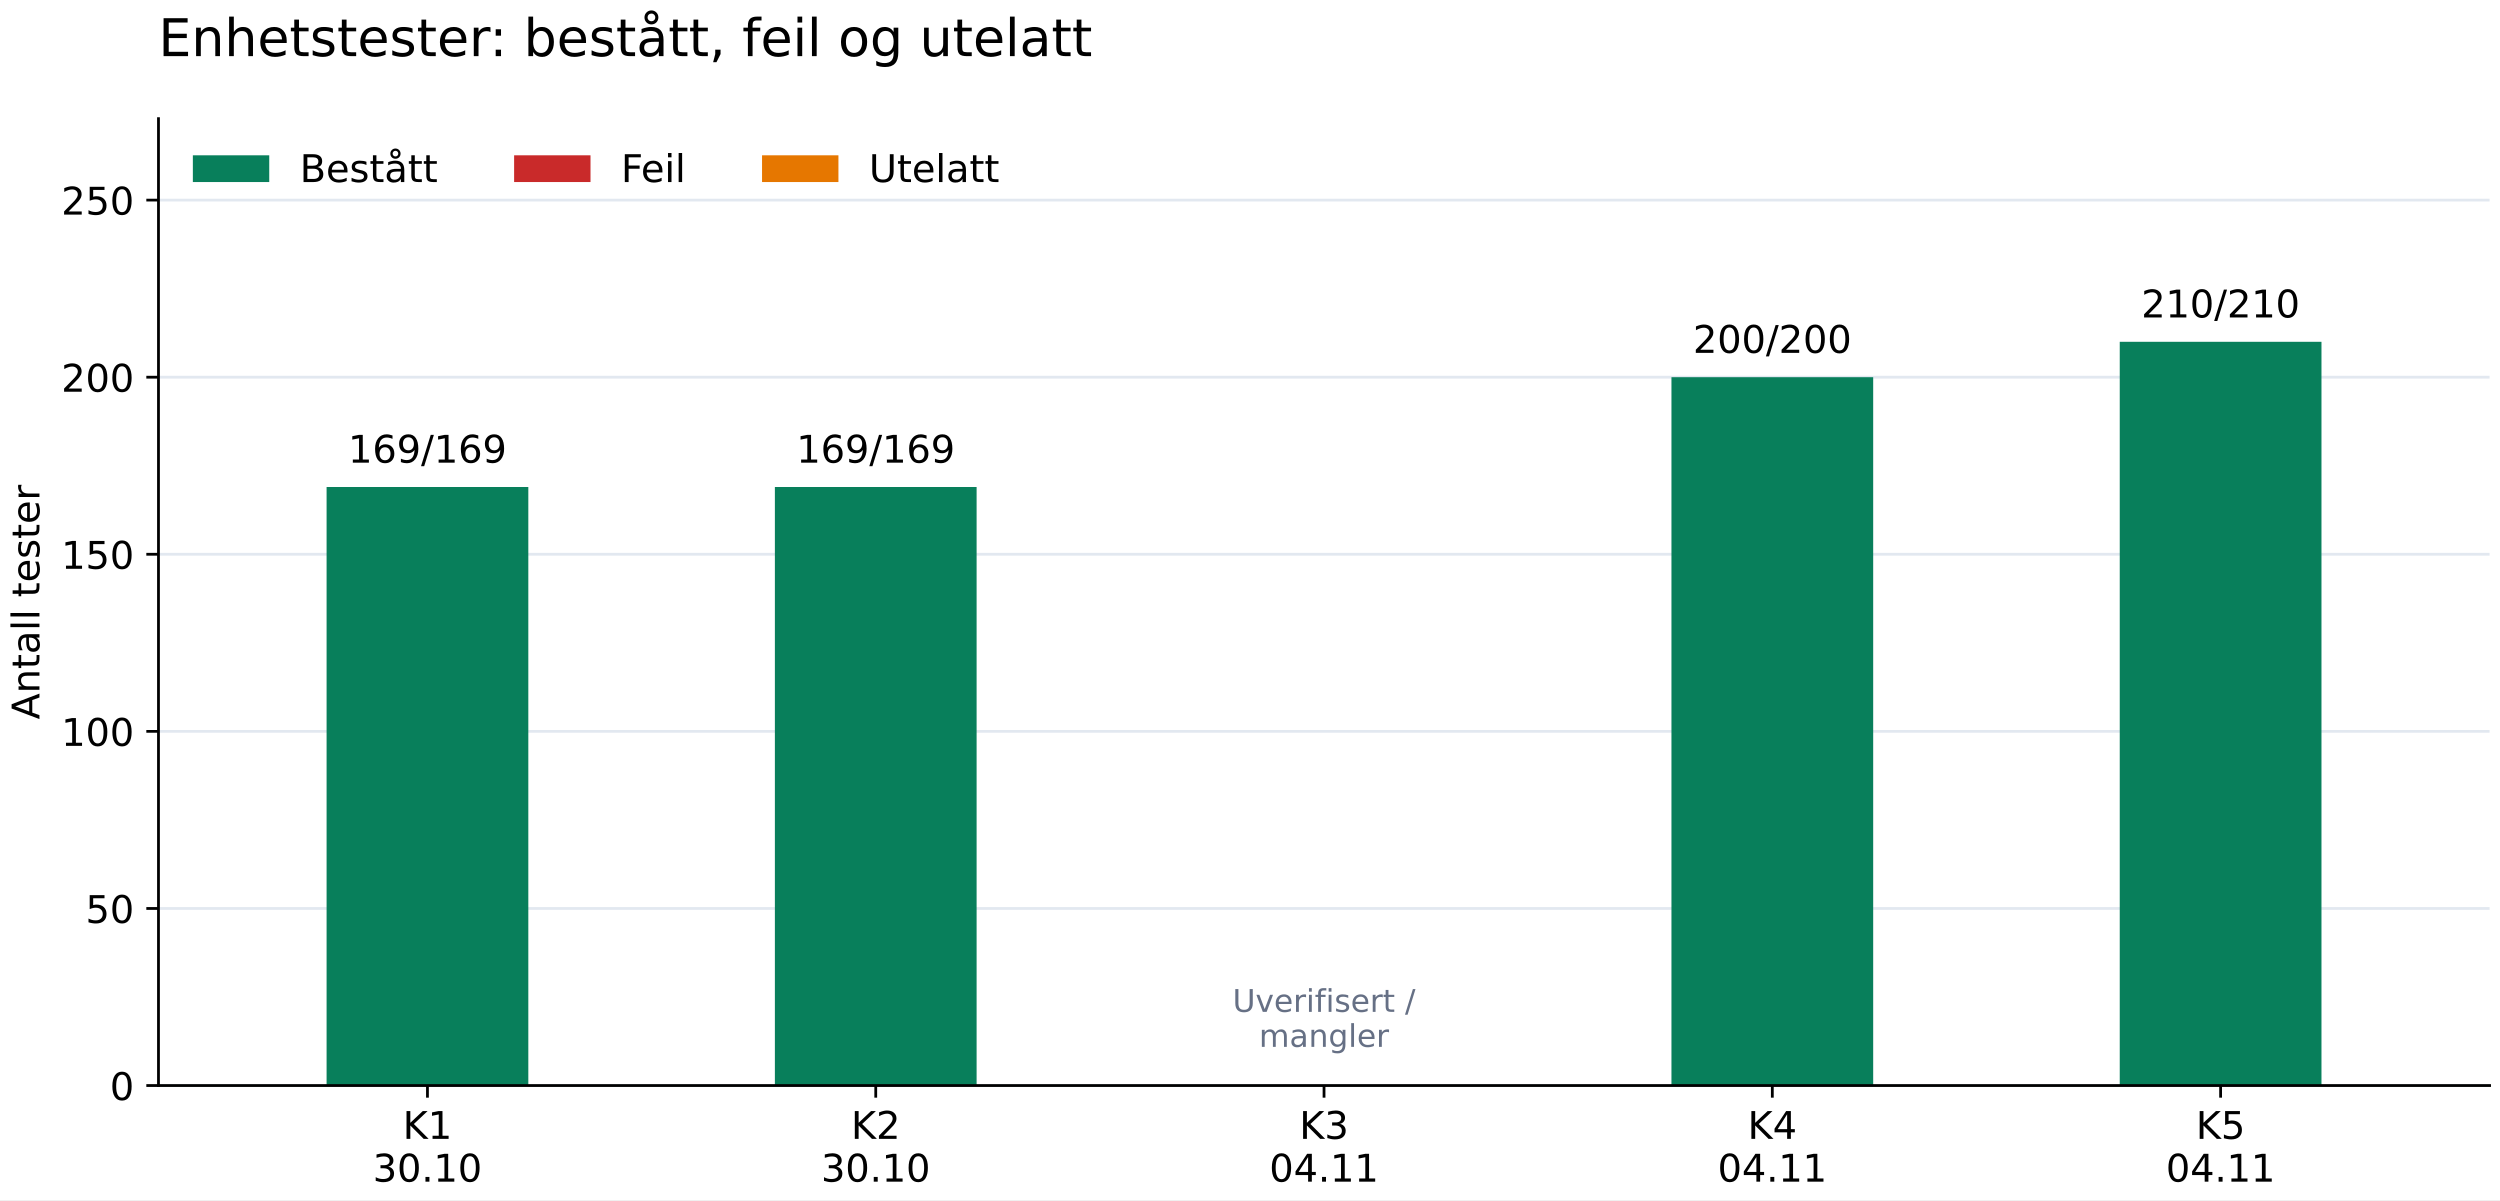
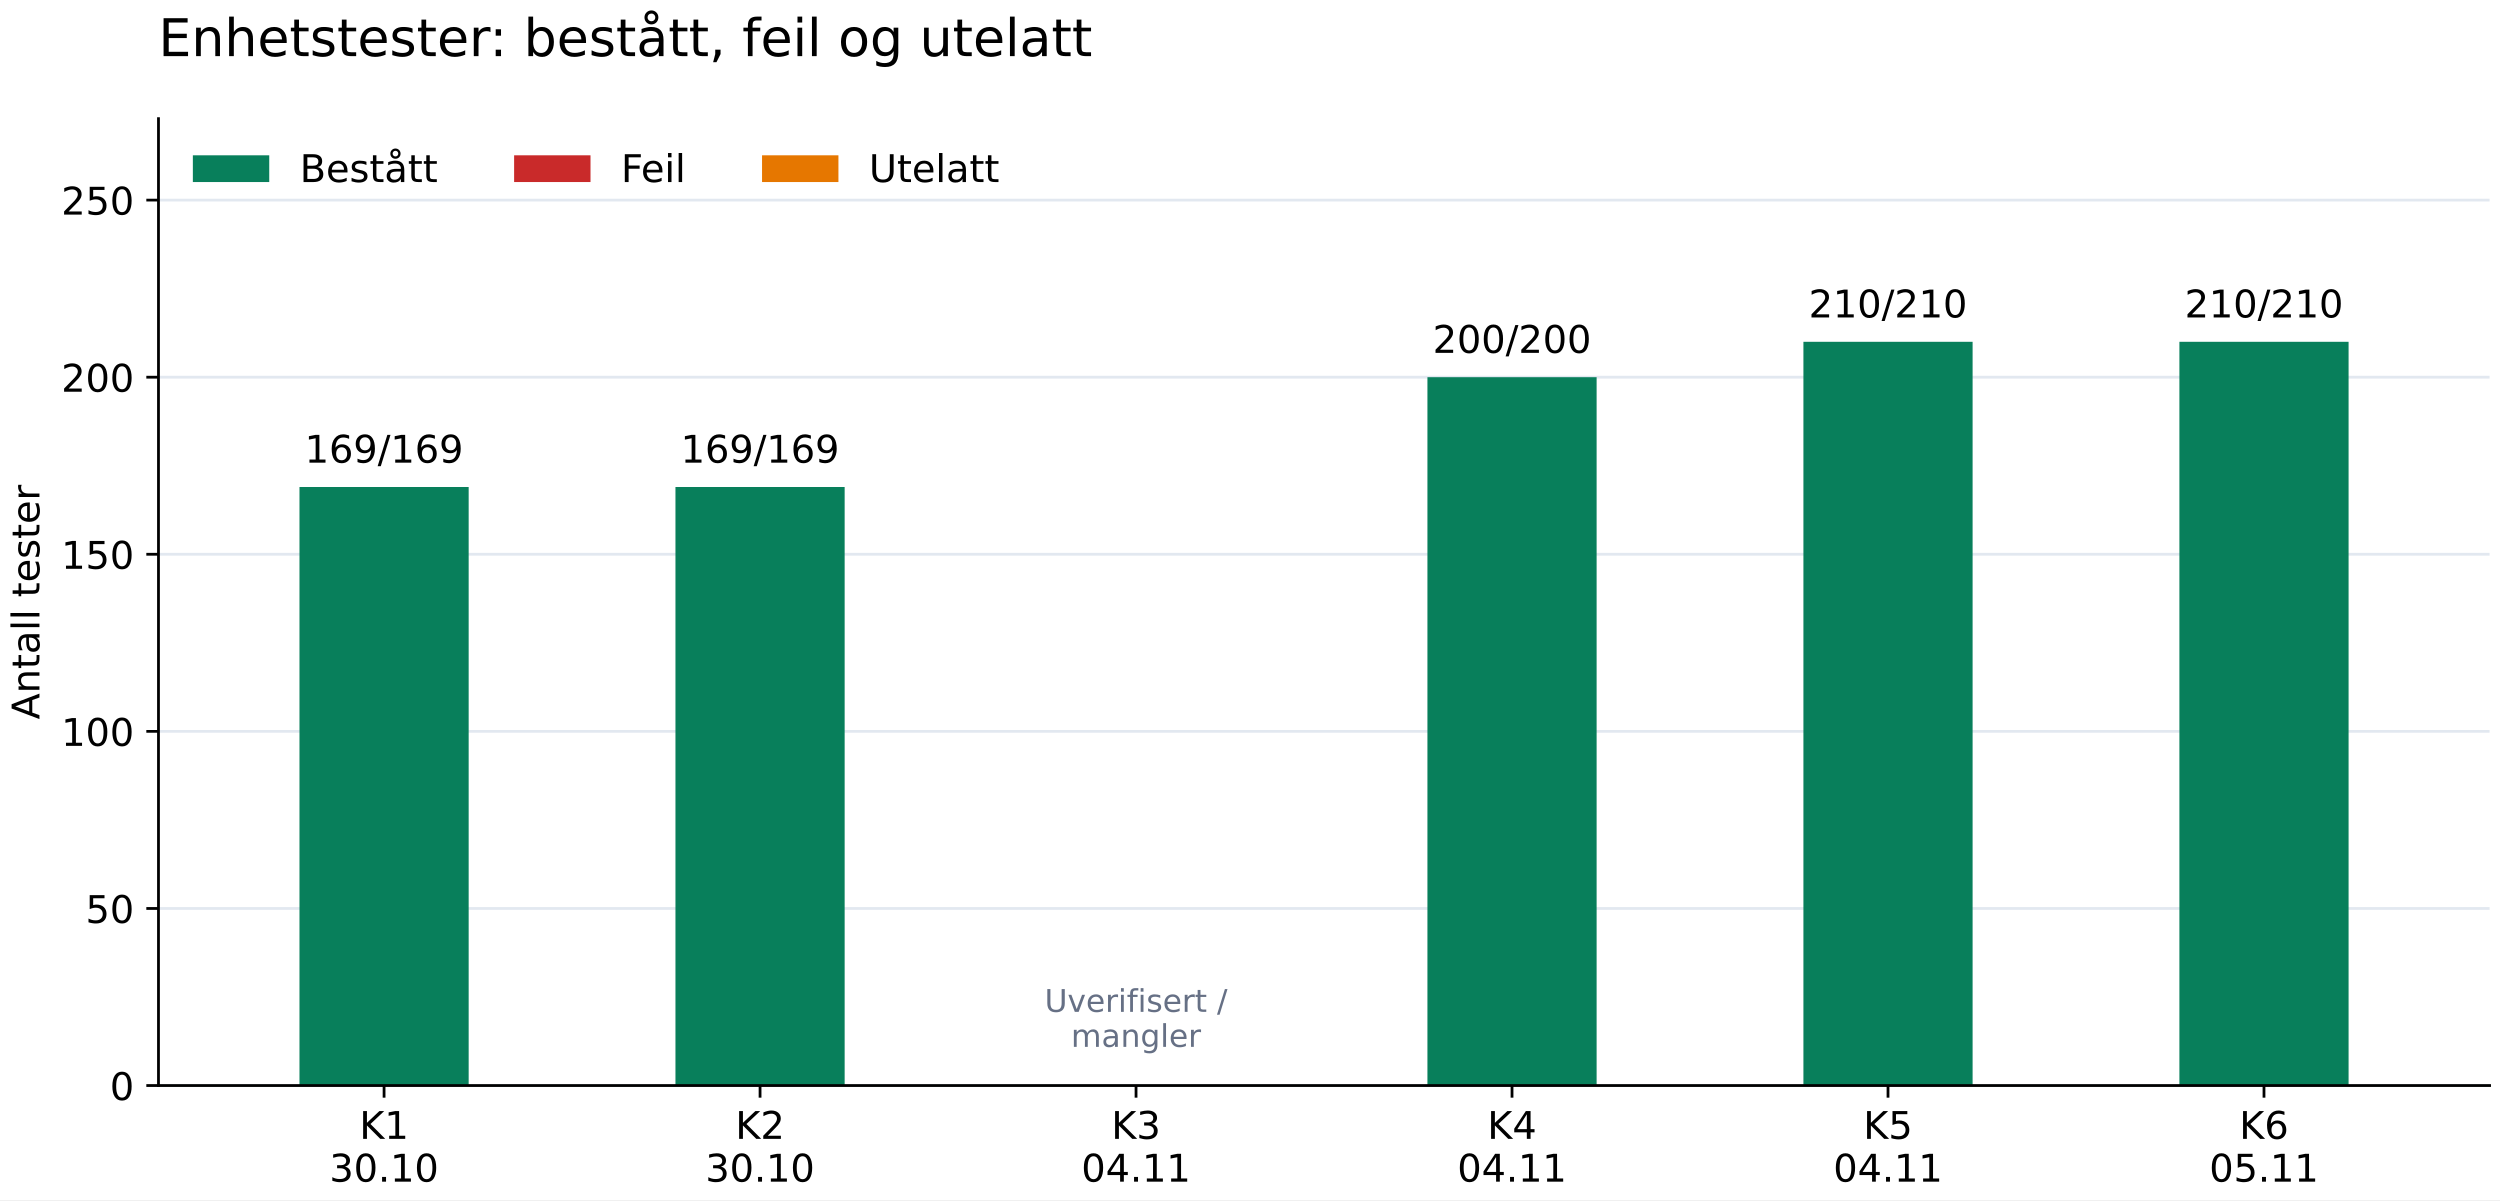
<svg xmlns="http://www.w3.org/2000/svg" xmlns:xlink="http://www.w3.org/1999/xlink" width="720pt" height="345.6pt" viewBox="0 0 720 345.6" version="1.1">
  <defs>
    <style type="text/css">*{stroke-linejoin: round; stroke-linecap: butt}</style>
  </defs>
  <g id="figure_1">
    <g id="patch_1">
      <path d="M 0 345.6  L 720 345.6  L 720 0  L 0 0  z " style="fill: #ffffff" />
    </g>
    <g id="axes_1">
      <g id="patch_2">
        <path d="M 45.642 312.636  L 717 312.636  L 717 34.17  L 45.642 34.17  z " style="fill: #ffffff" />
      </g>
      <g id="matplotlib.axis_1">
        <g id="xtick_1">
          <g id="line2d_1">
            <defs>
              <path id="m3a9fe52da0" d="M 0 0  L 0 3.5  " style="stroke: #000000; stroke-width: 0.8" />
            </defs>
            <g>
-               <use xlink:href="#m3a9fe52da0" x="123.107" y="312.636" style="stroke: #000000; stroke-width: 0.8" />
+               <use xlink:href="#m3a9fe52da0" x="110.612" y="312.636" style="stroke: #000000; stroke-width: 0.8" />
            </g>
          </g>
          <g id="text_1">
-             <text style="font-size: 11px; font-family: 'DejaVu Sans'" transform="translate(116.0006 327.9945)">K1</text>
-             <text style="font-size: 11px; font-family: 'DejaVu Sans'" transform="translate(107.3613 340.3121)">30.10</text>
+             <text style="font-size: 11px; font-family: 'DejaVu Sans'" transform="translate(103.5063 327.9945)">K1</text>
+             <text style="font-size: 11px; font-family: 'DejaVu Sans'" transform="translate(94.86702 340.3121)">30.10</text>
          </g>
        </g>
        <g id="xtick_2">
          <g id="line2d_2">
            <g>
-               <use xlink:href="#m3a9fe52da0" x="252.214" y="312.636" style="stroke: #000000; stroke-width: 0.8" />
+               <use xlink:href="#m3a9fe52da0" x="218.896" y="312.636" style="stroke: #000000; stroke-width: 0.8" />
            </g>
          </g>
          <g id="text_2">
-             <text style="font-size: 11px; font-family: 'DejaVu Sans'" transform="translate(245.1077 327.9945)">K2</text>
-             <text style="font-size: 11px; font-family: 'DejaVu Sans'" transform="translate(236.4684 340.3121)">30.10</text>
+             <text style="font-size: 11px; font-family: 'DejaVu Sans'" transform="translate(211.7898 327.9945)">K2</text>
+             <text style="font-size: 11px; font-family: 'DejaVu Sans'" transform="translate(203.1505 340.3121)">30.10</text>
          </g>
        </g>
        <g id="xtick_3">
          <g id="line2d_3">
            <g>
-               <use xlink:href="#m3a9fe52da0" x="381.321" y="312.636" style="stroke: #000000; stroke-width: 0.8" />
+               <use xlink:href="#m3a9fe52da0" x="327.179" y="312.636" style="stroke: #000000; stroke-width: 0.8" />
            </g>
          </g>
          <g id="text_3">
-             <text style="font-size: 11px; font-family: 'DejaVu Sans'" transform="translate(374.2149 327.9945)">K3</text>
-             <text style="font-size: 11px; font-family: 'DejaVu Sans'" transform="translate(365.5756 340.3121)">04.11</text>
+             <text style="font-size: 11px; font-family: 'DejaVu Sans'" transform="translate(320.0732 327.9945)">K3</text>
+             <text style="font-size: 11px; font-family: 'DejaVu Sans'" transform="translate(311.4339 340.3121)">04.11</text>
          </g>
        </g>
        <g id="xtick_4">
          <g id="line2d_4">
            <g>
-               <use xlink:href="#m3a9fe52da0" x="510.428" y="312.636" style="stroke: #000000; stroke-width: 0.8" />
+               <use xlink:href="#m3a9fe52da0" x="435.463" y="312.636" style="stroke: #000000; stroke-width: 0.8" />
            </g>
          </g>
          <g id="text_4">
-             <text style="font-size: 11px; font-family: 'DejaVu Sans'" transform="translate(503.3221 327.9945)">K4</text>
-             <text style="font-size: 11px; font-family: 'DejaVu Sans'" transform="translate(494.6828 340.3121)">04.11</text>
+             <text style="font-size: 11px; font-family: 'DejaVu Sans'" transform="translate(428.3566 327.9945)">K4</text>
+             <text style="font-size: 11px; font-family: 'DejaVu Sans'" transform="translate(419.7173 340.3121)">04.11</text>
          </g>
        </g>
        <g id="xtick_5">
          <g id="line2d_5">
            <g>
-               <use xlink:href="#m3a9fe52da0" x="639.535" y="312.636" style="stroke: #000000; stroke-width: 0.8" />
+               <use xlink:href="#m3a9fe52da0" x="543.746" y="312.636" style="stroke: #000000; stroke-width: 0.8" />
            </g>
          </g>
          <g id="text_5">
-             <text style="font-size: 11px; font-family: 'DejaVu Sans'" transform="translate(632.4293 327.9945)">K5</text>
-             <text style="font-size: 11px; font-family: 'DejaVu Sans'" transform="translate(623.79 340.3121)">04.11</text>
+             <text style="font-size: 11px; font-family: 'DejaVu Sans'" transform="translate(536.6401 327.9945)">K5</text>
+             <text style="font-size: 11px; font-family: 'DejaVu Sans'" transform="translate(528.0008 340.3121)">04.11</text>
+           </g>
+         </g>
+         <g id="xtick_6">
+           <g id="line2d_6">
+             <g>
+               <use xlink:href="#m3a9fe52da0" x="652.03" y="312.636" style="stroke: #000000; stroke-width: 0.8" />
+             </g>
+           </g>
+           <g id="text_6">
+             <text style="font-size: 11px; font-family: 'DejaVu Sans'" transform="translate(644.9235 327.9945)">K6</text>
+             <text style="font-size: 11px; font-family: 'DejaVu Sans'" transform="translate(636.2842 340.3121)">05.11</text>
          </g>
        </g>
      </g>
      <g id="matplotlib.axis_2">
        <g id="ytick_1">
-           <g id="line2d_6">
+           <g id="line2d_7">
            <path d="M 45.642 312.636  L 717 312.636  " clip-path="url(#p26c155542d)" style="fill: none; stroke: #e2e8f0; stroke-width: 0.8; stroke-linecap: square" />
          </g>
-           <g id="line2d_7">
+           <g id="line2d_8">
            <defs>
              <path id="m56f8623be5" d="M 0 0  L -3.5 0  " style="stroke: #000000; stroke-width: 0.8" />
            </defs>
            <g>
              <use xlink:href="#m56f8623be5" x="45.642" y="312.636" style="stroke: #000000; stroke-width: 0.8" />
            </g>
          </g>
-           <g id="text_6">
+           <g id="text_7">
            <text style="font-size: 11px; font-family: 'DejaVu Sans'; text-anchor: end" x="38.642" y="316.815" transform="rotate(-0 38.64243 316.8154)">0</text>
          </g>
        </g>
        <g id="ytick_2">
-           <g id="line2d_8">
+           <g id="line2d_9">
            <path d="M 45.642 261.635  L 717 261.635  " clip-path="url(#p26c155542d)" style="fill: none; stroke: #e2e8f0; stroke-width: 0.8; stroke-linecap: square" />
          </g>
-           <g id="line2d_9">
+           <g id="line2d_10">
            <g>
              <use xlink:href="#m56f8623be5" x="45.642" y="261.635" style="stroke: #000000; stroke-width: 0.8" />
            </g>
          </g>
-           <g id="text_7">
+           <g id="text_8">
            <text style="font-size: 11px; font-family: 'DejaVu Sans'; text-anchor: end" x="38.642" y="265.814" transform="rotate(-0 38.64243 265.8142)">50</text>
          </g>
        </g>
        <g id="ytick_3">
-           <g id="line2d_10">
+           <g id="line2d_11">
            <path d="M 45.642 210.634  L 717 210.634  " clip-path="url(#p26c155542d)" style="fill: none; stroke: #e2e8f0; stroke-width: 0.8; stroke-linecap: square" />
          </g>
-           <g id="line2d_11">
+           <g id="line2d_12">
            <g>
              <use xlink:href="#m56f8623be5" x="45.642" y="210.634" style="stroke: #000000; stroke-width: 0.8" />
            </g>
          </g>
-           <g id="text_8">
+           <g id="text_9">
            <text style="font-size: 11px; font-family: 'DejaVu Sans'; text-anchor: end" x="38.642" y="214.813" transform="rotate(-0 38.64243 214.813)">100</text>
          </g>
        </g>
        <g id="ytick_4">
-           <g id="line2d_12">
+           <g id="line2d_13">
            <path d="M 45.642 159.633  L 717 159.633  " clip-path="url(#p26c155542d)" style="fill: none; stroke: #e2e8f0; stroke-width: 0.8; stroke-linecap: square" />
          </g>
-           <g id="line2d_13">
+           <g id="line2d_14">
            <g>
              <use xlink:href="#m56f8623be5" x="45.642" y="159.633" style="stroke: #000000; stroke-width: 0.8" />
            </g>
          </g>
-           <g id="text_9">
+           <g id="text_10">
            <text style="font-size: 11px; font-family: 'DejaVu Sans'; text-anchor: end" x="38.642" y="163.812" transform="rotate(-0 38.64243 163.8118)">150</text>
          </g>
        </g>
        <g id="ytick_5">
-           <g id="line2d_14">
+           <g id="line2d_15">
            <path d="M 45.642 108.631  L 717 108.631  " clip-path="url(#p26c155542d)" style="fill: none; stroke: #e2e8f0; stroke-width: 0.8; stroke-linecap: square" />
          </g>
-           <g id="line2d_15">
+           <g id="line2d_16">
            <g>
              <use xlink:href="#m56f8623be5" x="45.642" y="108.631" style="stroke: #000000; stroke-width: 0.8" />
            </g>
          </g>
-           <g id="text_10">
+           <g id="text_11">
            <text style="font-size: 11px; font-family: 'DejaVu Sans'; text-anchor: end" x="38.642" y="112.811" transform="rotate(-0 38.64243 112.8106)">200</text>
          </g>
        </g>
        <g id="ytick_6">
-           <g id="line2d_16">
+           <g id="line2d_17">
            <path d="M 45.642 57.63  L 717 57.63  " clip-path="url(#p26c155542d)" style="fill: none; stroke: #e2e8f0; stroke-width: 0.8; stroke-linecap: square" />
          </g>
-           <g id="line2d_17">
+           <g id="line2d_18">
            <g>
              <use xlink:href="#m56f8623be5" x="45.642" y="57.63" style="stroke: #000000; stroke-width: 0.8" />
            </g>
          </g>
-           <g id="text_11">
+           <g id="text_12">
            <text style="font-size: 11px; font-family: 'DejaVu Sans'; text-anchor: end" x="38.642" y="61.809" transform="rotate(-0 38.64243 61.80946)">250</text>
          </g>
        </g>
-         <g id="text_12">
+         <g id="text_13">
          <text style="font-size: 11px; font-family: 'DejaVu Sans'; text-anchor: middle" x="11.359" y="173.403" transform="rotate(-90 11.35852 173.403)">Antall tester</text>
        </g>
      </g>
      <g id="patch_3">
-         <path d="M 94.058 312.636  L 152.156 312.636  L 152.156 140.252  L 94.058 140.252  z " clip-path="url(#p26c155542d)" style="fill: #087f5b" />
+         <path d="M 86.249 312.636  L 134.976 312.636  L 134.976 140.252  L 86.249 140.252  z " clip-path="url(#p26c155542d)" style="fill: #087f5b" />
      </g>
      <g id="patch_4">
-         <path d="M 94.058 140.252  L 152.156 140.252  L 152.156 140.252  L 94.058 140.252  z " clip-path="url(#p26c155542d)" style="fill: #c92a2a" />
+         <path d="M 86.249 140.252  L 134.976 140.252  L 134.976 140.252  L 86.249 140.252  z " clip-path="url(#p26c155542d)" style="fill: #c92a2a" />
      </g>
      <g id="patch_5">
-         <path d="M 94.058 140.252  L 152.156 140.252  L 152.156 140.252  L 94.058 140.252  z " clip-path="url(#p26c155542d)" style="fill: #e67700" />
+         <path d="M 86.249 140.252  L 134.976 140.252  L 134.976 140.252  L 86.249 140.252  z " clip-path="url(#p26c155542d)" style="fill: #e67700" />
      </g>
      <g id="patch_6">
-         <path d="M 223.165 312.636  L 281.263 312.636  L 281.263 140.252  L 223.165 140.252  z " clip-path="url(#p26c155542d)" style="fill: #087f5b" />
+         <path d="M 194.532 312.636  L 243.26 312.636  L 243.26 140.252  L 194.532 140.252  z " clip-path="url(#p26c155542d)" style="fill: #087f5b" />
      </g>
      <g id="patch_7">
-         <path d="M 223.165 140.252  L 281.263 140.252  L 281.263 140.252  L 223.165 140.252  z " clip-path="url(#p26c155542d)" style="fill: #c92a2a" />
+         <path d="M 194.532 140.252  L 243.26 140.252  L 243.26 140.252  L 194.532 140.252  z " clip-path="url(#p26c155542d)" style="fill: #c92a2a" />
      </g>
      <g id="patch_8">
-         <path d="M 223.165 140.252  L 281.263 140.252  L 281.263 140.252  L 223.165 140.252  z " clip-path="url(#p26c155542d)" style="fill: #e67700" />
+         <path d="M 194.532 140.252  L 243.26 140.252  L 243.26 140.252  L 194.532 140.252  z " clip-path="url(#p26c155542d)" style="fill: #e67700" />
      </g>
      <g id="patch_9">
-         <path d="M 481.379 312.636  L 539.477 312.636  L 539.477 108.631  L 481.379 108.631  z " clip-path="url(#p26c155542d)" style="fill: #087f5b" />
+         <path d="M 411.099 312.636  L 459.827 312.636  L 459.827 108.631  L 411.099 108.631  z " clip-path="url(#p26c155542d)" style="fill: #087f5b" />
      </g>
      <g id="patch_10">
-         <path d="M 481.379 108.631  L 539.477 108.631  L 539.477 108.631  L 481.379 108.631  z " clip-path="url(#p26c155542d)" style="fill: #c92a2a" />
+         <path d="M 411.099 108.631  L 459.827 108.631  L 459.827 108.631  L 411.099 108.631  z " clip-path="url(#p26c155542d)" style="fill: #c92a2a" />
      </g>
      <g id="patch_11">
-         <path d="M 481.379 108.631  L 539.477 108.631  L 539.477 108.631  L 481.379 108.631  z " clip-path="url(#p26c155542d)" style="fill: #e67700" />
+         <path d="M 411.099 108.631  L 459.827 108.631  L 459.827 108.631  L 411.099 108.631  z " clip-path="url(#p26c155542d)" style="fill: #e67700" />
      </g>
      <g id="patch_12">
-         <path d="M 610.486 312.636  L 668.585 312.636  L 668.585 98.431  L 610.486 98.431  z " clip-path="url(#p26c155542d)" style="fill: #087f5b" />
+         <path d="M 519.382 312.636  L 568.11 312.636  L 568.11 98.431  L 519.382 98.431  z " clip-path="url(#p26c155542d)" style="fill: #087f5b" />
      </g>
      <g id="patch_13">
-         <path d="M 610.486 98.431  L 668.585 98.431  L 668.585 98.431  L 610.486 98.431  z " clip-path="url(#p26c155542d)" style="fill: #c92a2a" />
+         <path d="M 519.382 98.431  L 568.11 98.431  L 568.11 98.431  L 519.382 98.431  z " clip-path="url(#p26c155542d)" style="fill: #c92a2a" />
      </g>
      <g id="patch_14">
-         <path d="M 610.486 98.431  L 668.585 98.431  L 668.585 98.431  L 610.486 98.431  z " clip-path="url(#p26c155542d)" style="fill: #e67700" />
+         <path d="M 519.382 98.431  L 568.11 98.431  L 568.11 98.431  L 519.382 98.431  z " clip-path="url(#p26c155542d)" style="fill: #e67700" />
      </g>
      <g id="patch_15">
+         <path d="M 627.666 312.636  L 676.393 312.636  L 676.393 98.431  L 627.666 98.431  z " clip-path="url(#p26c155542d)" style="fill: #087f5b" />
+       </g>
+       <g id="patch_16">
+         <path d="M 627.666 98.431  L 676.393 98.431  L 676.393 98.431  L 627.666 98.431  z " clip-path="url(#p26c155542d)" style="fill: #c92a2a" />
+       </g>
+       <g id="patch_17">
+         <path d="M 627.666 98.431  L 676.393 98.431  L 676.393 98.431  L 627.666 98.431  z " clip-path="url(#p26c155542d)" style="fill: #e67700" />
+       </g>
+       <g id="patch_18">
        <path d="M 45.642 312.636  L 45.642 34.17  " style="fill: none; stroke: #000000; stroke-width: 0.8; stroke-linejoin: miter; stroke-linecap: square" />
      </g>
-       <g id="patch_16">
+       <g id="patch_19">
        <path d="M 45.642 312.636  L 717 312.636  " style="fill: none; stroke: #000000; stroke-width: 0.8; stroke-linejoin: miter; stroke-linecap: square" />
      </g>
-       <g id="text_13">
-         <text style="font-size: 11px; font-family: 'DejaVu Sans'; text-anchor: middle" x="123.107" y="133.252" transform="rotate(-0 123.1067 133.2522)">169/169</text>
-       </g>
      <g id="text_14">
-         <text style="font-size: 11px; font-family: 'DejaVu Sans'; text-anchor: middle" x="252.214" y="133.252" transform="rotate(-0 252.2139 133.2522)">169/169</text>
+         <text style="font-size: 11px; font-family: 'DejaVu Sans'; text-anchor: middle" x="110.612" y="133.252" transform="rotate(-0 110.6125 133.2522)">169/169</text>
      </g>
      <g id="text_15">
-         <text style="font-size: 9px; font-family: 'DejaVu Sans'; fill: #667085" transform="translate(354.9877 291.4195)">Uverifisert /</text>
-         <text style="font-size: 9px; font-family: 'DejaVu Sans'; fill: #667085" transform="translate(362.6025 301.4976)">mangler</text>
+         <text style="font-size: 11px; font-family: 'DejaVu Sans'; text-anchor: middle" x="218.896" y="133.252" transform="rotate(-0 218.8959 133.2522)">169/169</text>
      </g>
      <g id="text_16">
-         <text style="font-size: 11px; font-family: 'DejaVu Sans'; text-anchor: middle" x="510.428" y="101.631" transform="rotate(-0 510.4283 101.6315)">200/200</text>
+         <text style="font-size: 9px; font-family: 'DejaVu Sans'; fill: #667085" transform="translate(300.8459 291.4195)">Uverifisert /</text>
+         <text style="font-size: 9px; font-family: 'DejaVu Sans'; fill: #667085" transform="translate(308.4608 301.4976)">mangler</text>
      </g>
      <g id="text_17">
-         <text style="font-size: 11px; font-family: 'DejaVu Sans'; text-anchor: middle" x="639.535" y="91.431" transform="rotate(-0 639.5355 91.43126)">210/210</text>
+         <text style="font-size: 11px; font-family: 'DejaVu Sans'; text-anchor: middle" x="435.463" y="101.631" transform="rotate(-0 435.4628 101.6315)">200/200</text>
      </g>
      <g id="text_18">
+         <text style="font-size: 11px; font-family: 'DejaVu Sans'; text-anchor: middle" x="543.746" y="91.431" transform="rotate(-0 543.7463 91.43126)">210/210</text>
+       </g>
+       <g id="text_19">
+         <text style="font-size: 11px; font-family: 'DejaVu Sans'; text-anchor: middle" x="652.03" y="91.431" transform="rotate(-0 652.0297 91.43126)">210/210</text>
+       </g>
+       <g id="text_20">
        <text style="font-size: 15px; font-family: 'DejaVu Sans'; text-anchor: start" x="45.642" y="16.17" transform="rotate(-0 45.64243 16.16977)">Enhetstester: bestått, feil og utelatt</text>
      </g>
      <g id="legend_1">
-         <g id="patch_17">
+         <g id="patch_20">
          <path d="M 55.542 52.428  L 77.542 52.428  L 77.542 44.728  L 55.542 44.728  z " style="fill: #087f5b" />
        </g>
-         <g id="text_19">
+         <g id="text_21">
          <text style="font-size: 11px; font-family: 'DejaVu Sans'; text-anchor: start" x="86.342" y="52.428" transform="rotate(-0 86.34243 52.42805)">Bestått</text>
        </g>
-         <g id="patch_18">
+         <g id="patch_21">
          <path d="M 148.066 52.428  L 170.066 52.428  L 170.066 44.728  L 148.066 44.728  z " style="fill: #c92a2a" />
        </g>
-         <g id="text_20">
+         <g id="text_22">
          <text style="font-size: 11px; font-family: 'DejaVu Sans'; text-anchor: start" x="178.866" y="52.428" transform="rotate(-0 178.8662 52.42805)">Feil</text>
        </g>
-         <g id="patch_19">
+         <g id="patch_22">
          <path d="M 219.468 52.428  L 241.468 52.428  L 241.468 44.728  L 219.468 44.728  z " style="fill: #e67700" />
        </g>
-         <g id="text_21">
+         <g id="text_23">
          <text style="font-size: 11px; font-family: 'DejaVu Sans'; text-anchor: start" x="250.268" y="52.428" transform="rotate(-0 250.2682 52.42805)">Utelatt</text>
        </g>
      </g>
    </g>
  </g>
  <defs>
    <clipPath id="p26c155542d">
      <rect x="45.642" y="34.17" width="671.357" height="278.466" />
    </clipPath>
  </defs>
</svg>
